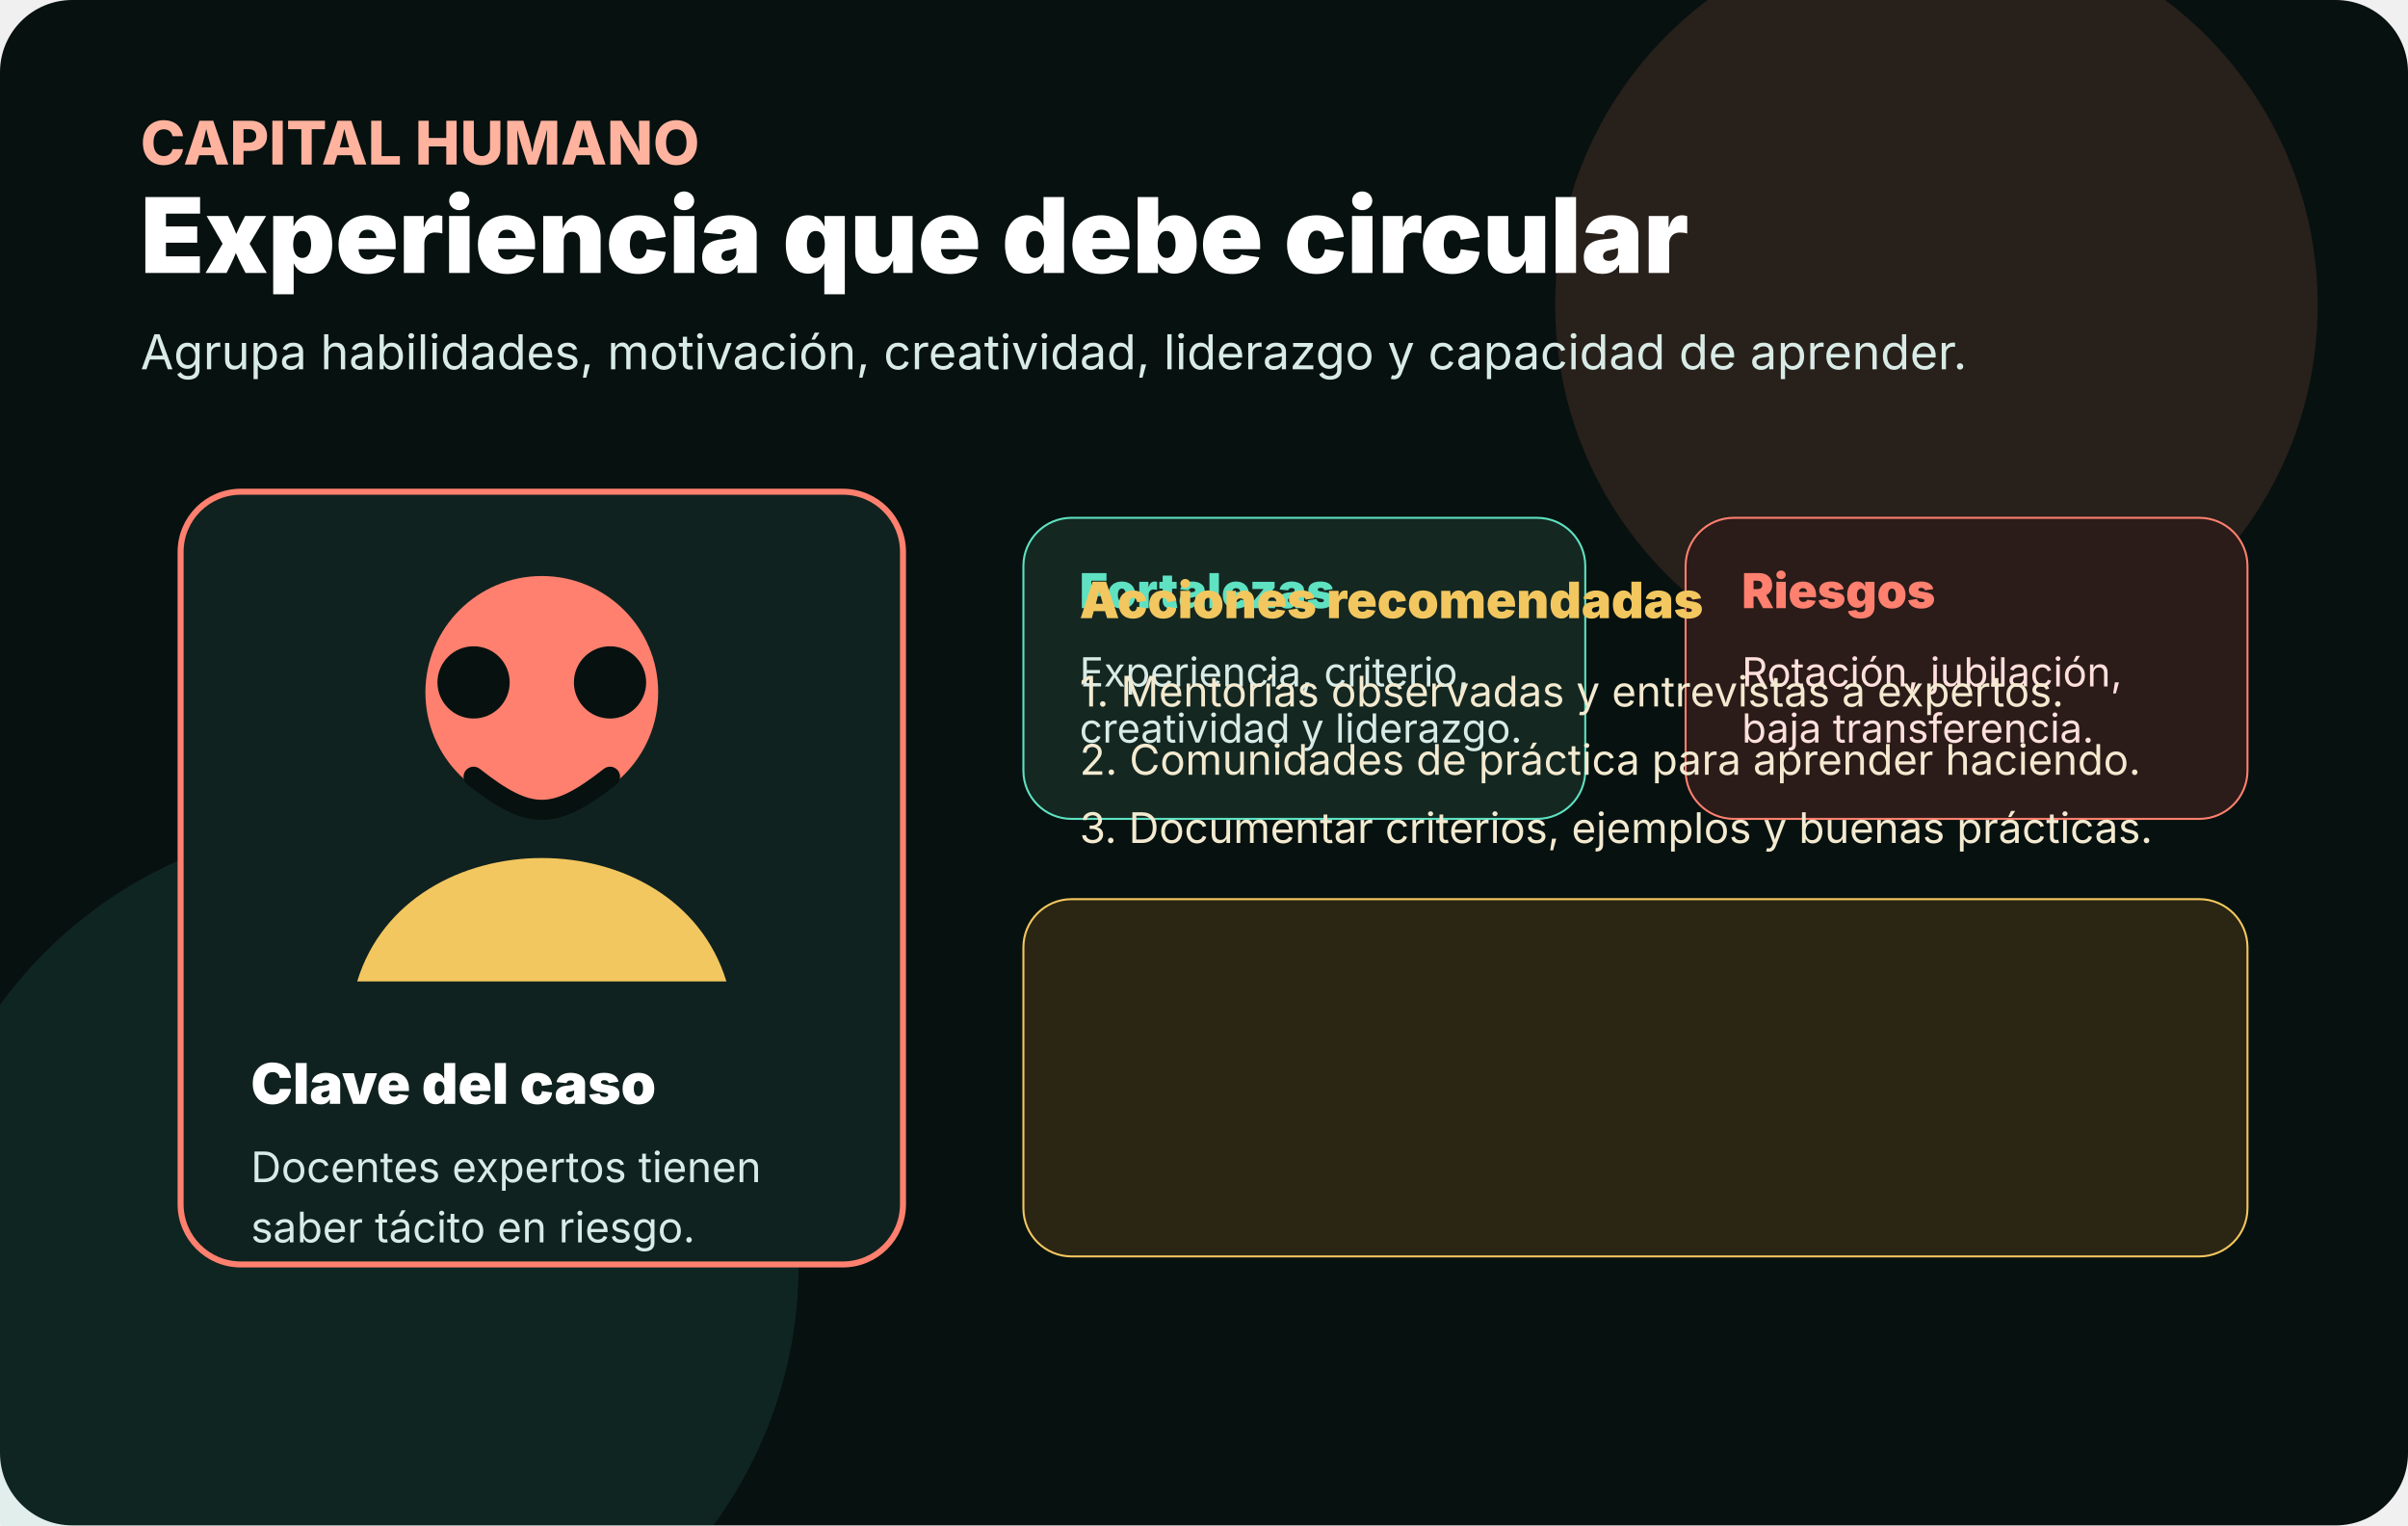
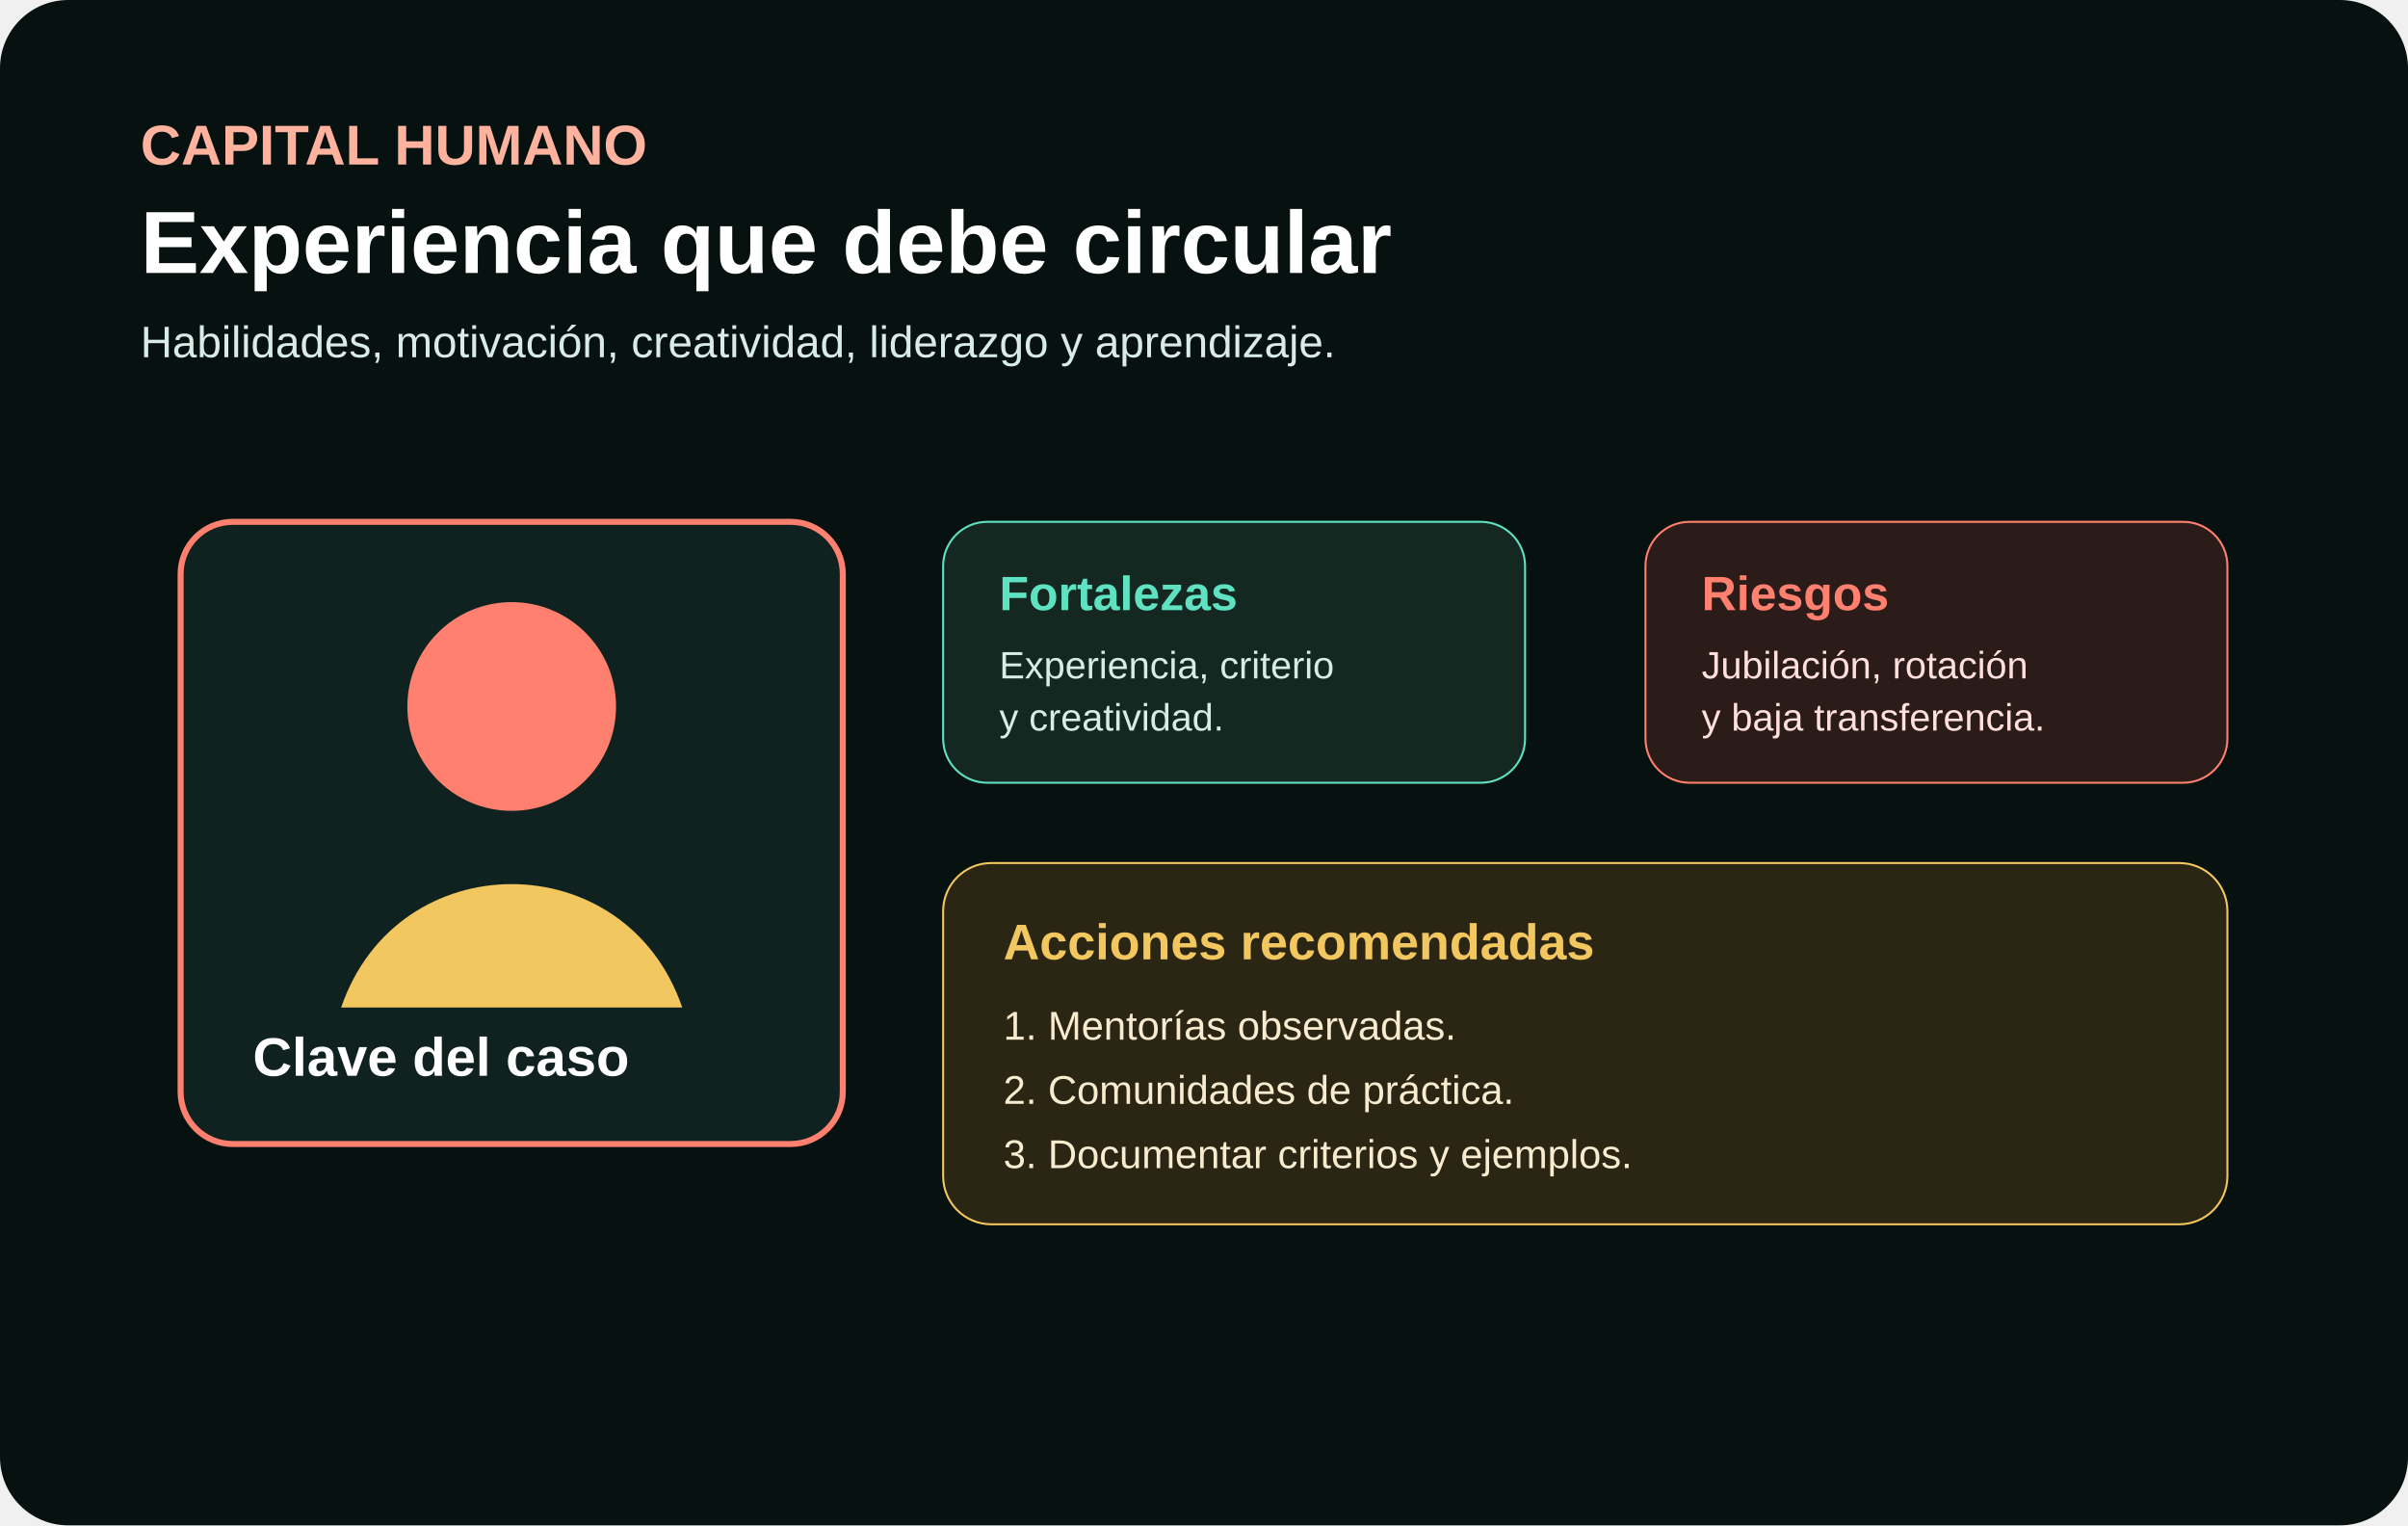
<svg xmlns="http://www.w3.org/2000/svg" viewBox="0 0 1200 760" role="img" aria-labelledby="title desc">
-   <rect width="1200" height="760" rx="36" fill="#07110f" />
-   <circle cx="965" cy="152" r="190" fill="#ff806f" opacity=".13" />
-   <circle cx="178" cy="630" r="220" fill="#5ee2c2" opacity=".1" />
-   <text x="70" y="82" fill="#ffb39f" font-family="Inter,Segoe UI,sans-serif" font-size="30" font-weight="800">CAPITAL HUMANO</text>
-   <text x="70" y="136" fill="#fff" font-family="Inter,Segoe UI,sans-serif" font-size="52" font-weight="900">Experiencia que debe circular</text>
-   <text x="70" y="184" fill="#d9ebe6" font-family="Inter,Segoe UI,sans-serif" font-size="24">Agrupa habilidades, motivación, creatividad, liderazgo y capacidad de aprender.</text>
-   <g transform="translate(90 245)">
-     <rect width="360" height="385" rx="30" fill="#10221f" stroke="#ff806f" stroke-width="3" />
-     <circle cx="180" cy="100" r="58" fill="#ff806f" />
-     <path d="M88 244c25-82 159-82 184 0" fill="#f3c75f" />
-     <circle cx="146" cy="95" r="18" fill="#07110f" />
-     <circle cx="214" cy="95" r="18" fill="#07110f" />
-     <path d="M146 142c28 22 40 22 68 0" stroke="#07110f" stroke-width="10" fill="none" stroke-linecap="round" />
-     <text x="35" y="305" fill="#fff" font-family="Inter,Segoe UI,sans-serif" font-size="28" font-weight="900">Clave del caso</text>
-     <text x="35" y="344" fill="#d9ebe6" font-family="Inter,Segoe UI,sans-serif" font-size="21">Docentes expertos tienen</text>
-     <text x="35" y="374" fill="#d9ebe6" font-family="Inter,Segoe UI,sans-serif" font-size="21">saber tácito en riesgo.</text>
-   </g>
-   <g transform="translate(510 258)" font-family="Inter,Segoe UI,sans-serif">
-     <rect width="280" height="150" rx="24" fill="#142721" stroke="#5ee2c2" />
-     <text x="28" y="45" fill="#5ee2c2" font-size="24" font-weight="900">Fortalezas</text>
-     <text x="28" y="84" fill="#d9ebe6" font-size="20">Experiencia, criterio,</text>
-     <text x="28" y="112" fill="#d9ebe6" font-size="20">creatividad y liderazgo.</text>
-     <rect x="330" width="280" height="150" rx="24" fill="#2b1b19" stroke="#ff806f" />
-     <text x="358" y="45" fill="#ff806f" font-size="24" font-weight="900">Riesgos</text>
-     <text x="358" y="84" fill="#ffe0dc" font-size="20">Rotación, jubilación,</text>
-     <text x="358" y="112" fill="#ffe0dc" font-size="20">baja transferencia.</text>
-     <rect y="190" width="610" height="178" rx="24" fill="#2b2513" stroke="#f3c75f" />
-     <text x="28" y="50" fill="#f3c75f" font-size="25" font-weight="900">Acciones recomendadas</text>
-     <text x="28" y="94" fill="#f3ead0" font-size="21">1. Mentorías observadas y entrevistas a expertos.</text>
-     <text x="28" y="128" fill="#f3ead0" font-size="21">2. Comunidades de práctica para aprender haciendo.</text>
-     <text x="28" y="162" fill="#f3ead0" font-size="21">3. Documentar criterios, ejemplos y buenas prácticas.</text>
+   <rect width="1200" height="760" rx="34" fill="#07110f" />
+   <text x="70" y="82" fill="#ffb39f" font-family="Arial,Segoe UI,sans-serif" font-size="28" font-weight="800">CAPITAL HUMANO</text>
+   <text x="70" y="136" fill="#ffffff" font-family="Arial,Segoe UI,sans-serif" font-size="44" font-weight="900">Experiencia que debe circular</text>
+   <text x="70" y="178" fill="#d9ebe6" font-family="Arial,Segoe UI,sans-serif" font-size="22">Habilidades, motivación, creatividad, liderazgo y aprendizaje.</text>
+   <g font-family="Arial,Segoe UI,sans-serif">
+     <g transform="translate(90 260)">
+       <rect width="330" height="310" rx="26" fill="#10221f" stroke="#ff806f" stroke-width="3" />
+       <circle cx="165" cy="92" r="52" fill="#ff806f" />
+       <path d="M80 242c28-82 142-82 170 0" fill="#f3c75f" />
+       <text x="36" y="276" fill="#ffffff" font-size="27" font-weight="900">Clave del caso</text>
+     </g>
+     <g transform="translate(470 260)">
+       <rect width="290" height="130" rx="22" fill="#142721" stroke="#5ee2c2" />
+       <text x="28" y="44" fill="#5ee2c2" font-size="24" font-weight="900">Fortalezas</text>
+       <text x="28" y="78" fill="#d9ebe6" font-size="19">Experiencia, criterio</text>
+       <text x="28" y="104" fill="#d9ebe6" font-size="19">y creatividad.</text>
+     </g>
+     <g transform="translate(820 260)">
+       <rect width="290" height="130" rx="22" fill="#2b1b19" stroke="#ff806f" />
+       <text x="28" y="44" fill="#ff806f" font-size="24" font-weight="900">Riesgos</text>
+       <text x="28" y="78" fill="#ffe0dc" font-size="19">Jubilación, rotación</text>
+       <text x="28" y="104" fill="#ffe0dc" font-size="19">y baja transferencia.</text>
+     </g>
+     <g transform="translate(470 430)">
+       <rect width="640" height="180" rx="24" fill="#2b2513" stroke="#f3c75f" />
+       <text x="30" y="48" fill="#f3c75f" font-size="25" font-weight="900">Acciones recomendadas</text>
+       <text x="30" y="88" fill="#f8ecd0" font-size="20">1. Mentorías observadas.</text>
+       <text x="30" y="120" fill="#f8ecd0" font-size="20">2. Comunidades de práctica.</text>
+       <text x="30" y="152" fill="#f8ecd0" font-size="20">3. Documentar criterios y ejemplos.</text>
+     </g>
  </g>
</svg>
